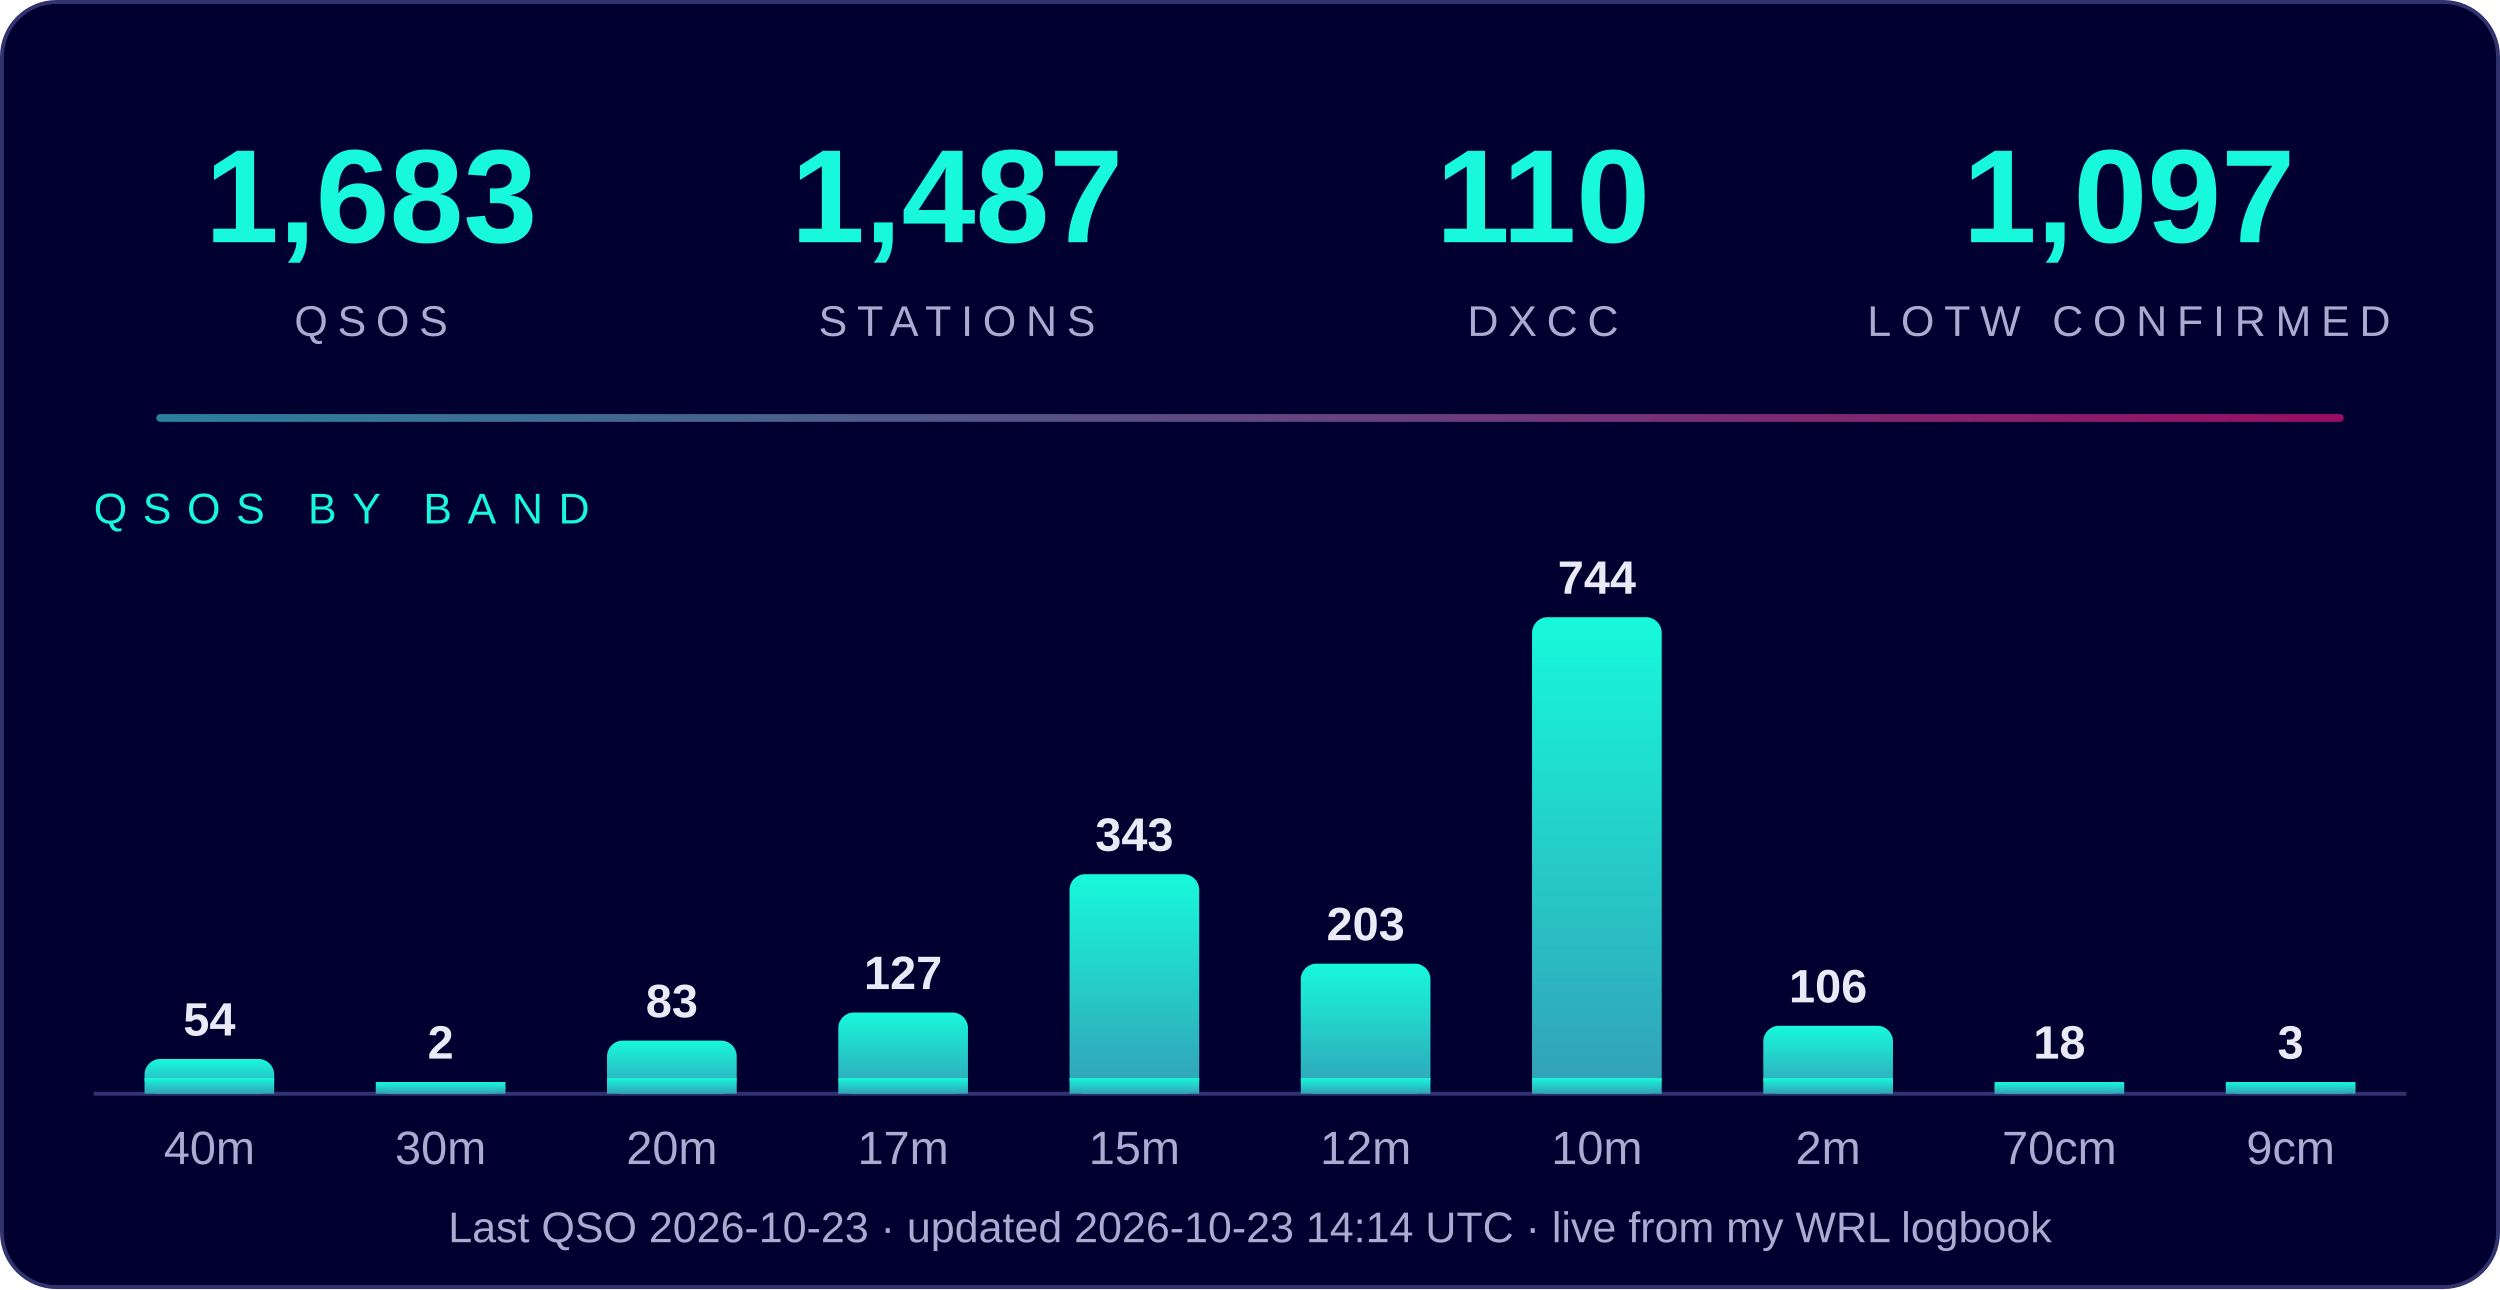
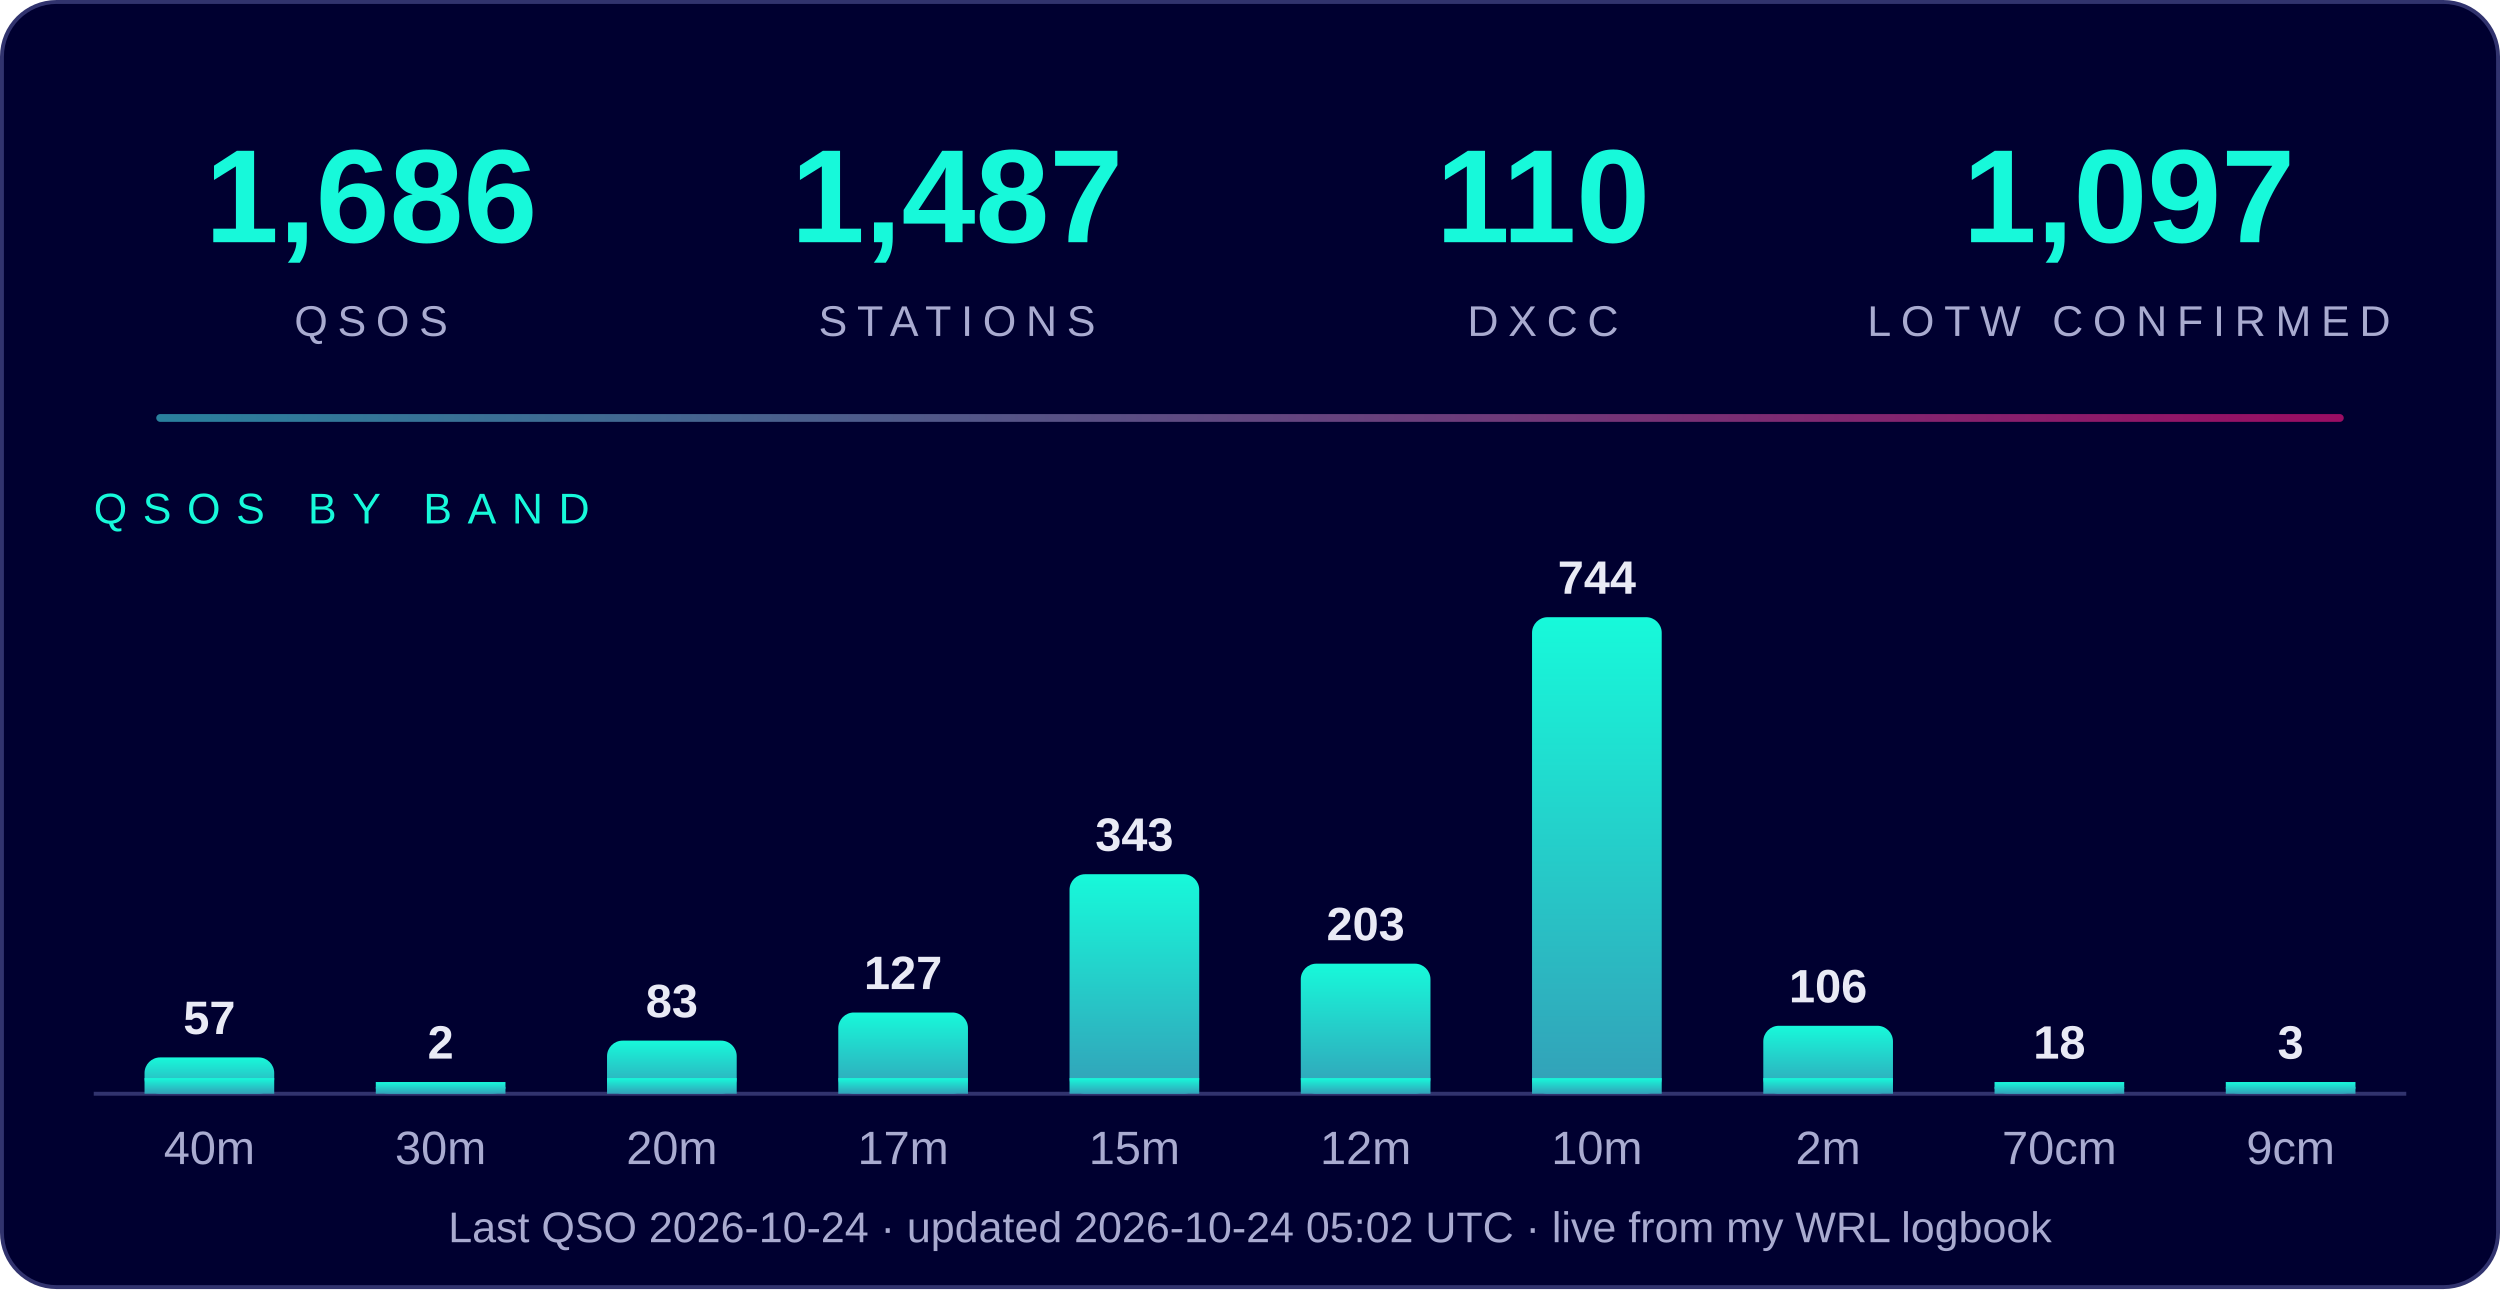
<svg xmlns="http://www.w3.org/2000/svg" width="640" height="330" viewBox="0 0 640 330" font-family="Segoe UI, Arial, Helvetica, sans-serif">
  <defs>
    <linearGradient id="g" x1="0" y1="1" x2="0" y2="0">
      <stop offset="0" stop-color="#33a0b8" />
      <stop offset="1" stop-color="#17f9da" />
    </linearGradient>
    <linearGradient id="line" x1="0" x2="1">
      <stop offset="0" stop-color="#33a0b8" />
      <stop offset="1" stop-color="#c0106f" />
    </linearGradient>
  </defs>
  <rect x="0.5" y="0.5" width="639" height="329" rx="14" fill="#000030" stroke="#31336e" />
-   <text x="95" y="62" text-anchor="middle" font-size="34" font-weight="800" fill="#17f9da">1,683</text>
+   <text x="95" y="62" text-anchor="middle" font-size="34" font-weight="800" fill="#17f9da">1,686</text>
  <text x="95" y="86" text-anchor="middle" font-size="11" letter-spacing="2.5" fill="#a9abd0">QSOS</text>
  <text x="245" y="62" text-anchor="middle" font-size="34" font-weight="800" fill="#17f9da">1,487</text>
  <text x="245" y="86" text-anchor="middle" font-size="11" letter-spacing="2.5" fill="#a9abd0">STATIONS</text>
  <text x="395" y="62" text-anchor="middle" font-size="34" font-weight="800" fill="#17f9da">110</text>
  <text x="395" y="86" text-anchor="middle" font-size="11" letter-spacing="2.5" fill="#a9abd0">DXCC</text>
  <text x="545" y="62" text-anchor="middle" font-size="34" font-weight="800" fill="#17f9da">1,097</text>
  <text x="545" y="86" text-anchor="middle" font-size="11" letter-spacing="2.5" fill="#a9abd0">LOTW CONFIRMED</text>
  <rect x="40" y="106" width="560" height="2" rx="1" fill="url(#line)" opacity="0.8" />
  <text x="24" y="134" font-size="11" letter-spacing="4" fill="#17f9da">QSOS BY BAND</text>
  <line x1="24" y1="280" x2="616" y2="280" stroke="#31336e" />
-   <rect x="37.0" y="271.1" width="33.2" height="8.9" rx="4" fill="url(#g)" />
+   <rect x="37.0" y="270.7" width="33.2" height="9.3" rx="4" fill="url(#g)" />
  <rect x="37.0" y="276.0" width="33.2" height="4.0" fill="url(#g)" />
-   <text x="53.6" y="265.1" text-anchor="middle" font-size="12" font-weight="bold" fill="#e9eaf5">54</text>
+   <text x="53.6" y="264.7" text-anchor="middle" font-size="12" font-weight="bold" fill="#e9eaf5">57</text>
  <text x="53.6" y="298" text-anchor="middle" font-size="12" fill="#a9abd0">40m</text>
  <rect x="96.2" y="277.0" width="33.2" height="3.0" rx="4" fill="url(#g)" />
  <rect x="96.2" y="277.0" width="33.2" height="3.0" fill="url(#g)" />
  <text x="112.8" y="271.0" text-anchor="middle" font-size="12" font-weight="bold" fill="#e9eaf5">2</text>
  <text x="112.8" y="298" text-anchor="middle" font-size="12" fill="#a9abd0">30m</text>
  <rect x="155.4" y="266.4" width="33.2" height="13.6" rx="4" fill="url(#g)" />
  <rect x="155.4" y="276.0" width="33.2" height="4.0" fill="url(#g)" />
  <text x="172.0" y="260.4" text-anchor="middle" font-size="12" font-weight="bold" fill="#e9eaf5">83</text>
  <text x="172.0" y="298" text-anchor="middle" font-size="12" fill="#a9abd0">20m</text>
  <rect x="214.6" y="259.2" width="33.2" height="20.8" rx="4" fill="url(#g)" />
  <rect x="214.6" y="276.0" width="33.2" height="4.0" fill="url(#g)" />
  <text x="231.2" y="253.2" text-anchor="middle" font-size="12" font-weight="bold" fill="#e9eaf5">127</text>
  <text x="231.2" y="298" text-anchor="middle" font-size="12" fill="#a9abd0">17m</text>
  <rect x="273.8" y="223.8" width="33.2" height="56.2" rx="4" fill="url(#g)" />
  <rect x="273.8" y="276.0" width="33.2" height="4.0" fill="url(#g)" />
  <text x="290.4" y="217.8" text-anchor="middle" font-size="12" font-weight="bold" fill="#e9eaf5">343</text>
  <text x="290.4" y="298" text-anchor="middle" font-size="12" fill="#a9abd0">15m</text>
  <rect x="333.0" y="246.7" width="33.2" height="33.3" rx="4" fill="url(#g)" />
  <rect x="333.0" y="276.0" width="33.2" height="4.0" fill="url(#g)" />
  <text x="349.6" y="240.7" text-anchor="middle" font-size="12" font-weight="bold" fill="#e9eaf5">203</text>
  <text x="349.6" y="298" text-anchor="middle" font-size="12" fill="#a9abd0">12m</text>
  <rect x="392.2" y="158.0" width="33.2" height="122.0" rx="4" fill="url(#g)" />
  <rect x="392.2" y="276.0" width="33.2" height="4.0" fill="url(#g)" />
  <text x="408.8" y="152.0" text-anchor="middle" font-size="12" font-weight="bold" fill="#e9eaf5">744</text>
  <text x="408.8" y="298" text-anchor="middle" font-size="12" fill="#a9abd0">10m</text>
  <rect x="451.4" y="262.6" width="33.2" height="17.4" rx="4" fill="url(#g)" />
  <rect x="451.4" y="276.0" width="33.2" height="4.0" fill="url(#g)" />
  <text x="468.0" y="256.6" text-anchor="middle" font-size="12" font-weight="bold" fill="#e9eaf5">106</text>
  <text x="468.0" y="298" text-anchor="middle" font-size="12" fill="#a9abd0">2m</text>
  <rect x="510.6" y="277.0" width="33.2" height="3.0" rx="4" fill="url(#g)" />
  <rect x="510.6" y="277.0" width="33.2" height="3.0" fill="url(#g)" />
  <text x="527.2" y="271.0" text-anchor="middle" font-size="12" font-weight="bold" fill="#e9eaf5">18</text>
  <text x="527.2" y="298" text-anchor="middle" font-size="12" fill="#a9abd0">70cm</text>
  <rect x="569.8" y="277.0" width="33.2" height="3.0" rx="4" fill="url(#g)" />
  <rect x="569.8" y="277.0" width="33.2" height="3.0" fill="url(#g)" />
  <text x="586.4" y="271.0" text-anchor="middle" font-size="12" font-weight="bold" fill="#e9eaf5">3</text>
  <text x="586.4" y="298" text-anchor="middle" font-size="12" fill="#a9abd0">9cm</text>
-   <text x="320" y="318" text-anchor="middle" font-size="11" fill="#a9abd0">Last QSO 2026-10-23  ·  updated 2026-10-23 14:14 UTC  ·  live from my WRL logbook</text>
+   <text x="320" y="318" text-anchor="middle" font-size="11" fill="#a9abd0">Last QSO 2026-10-24  ·  updated 2026-10-24 05:02 UTC  ·  live from my WRL logbook</text>
</svg>
